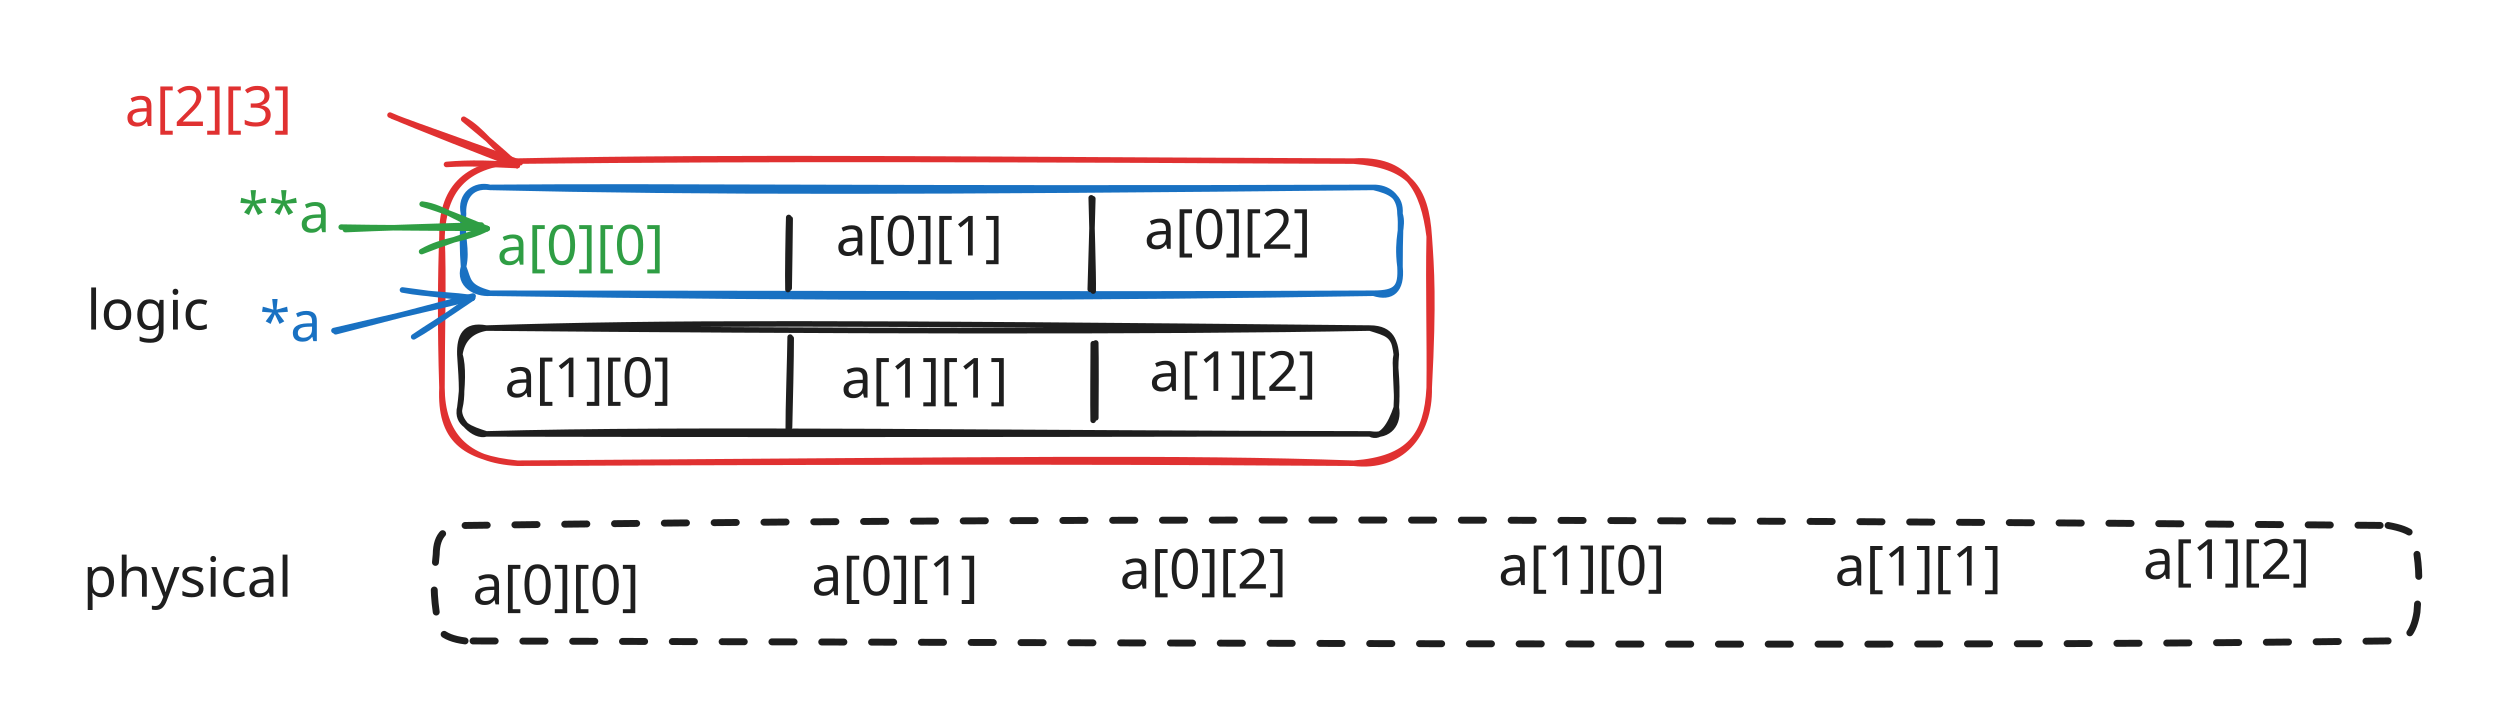
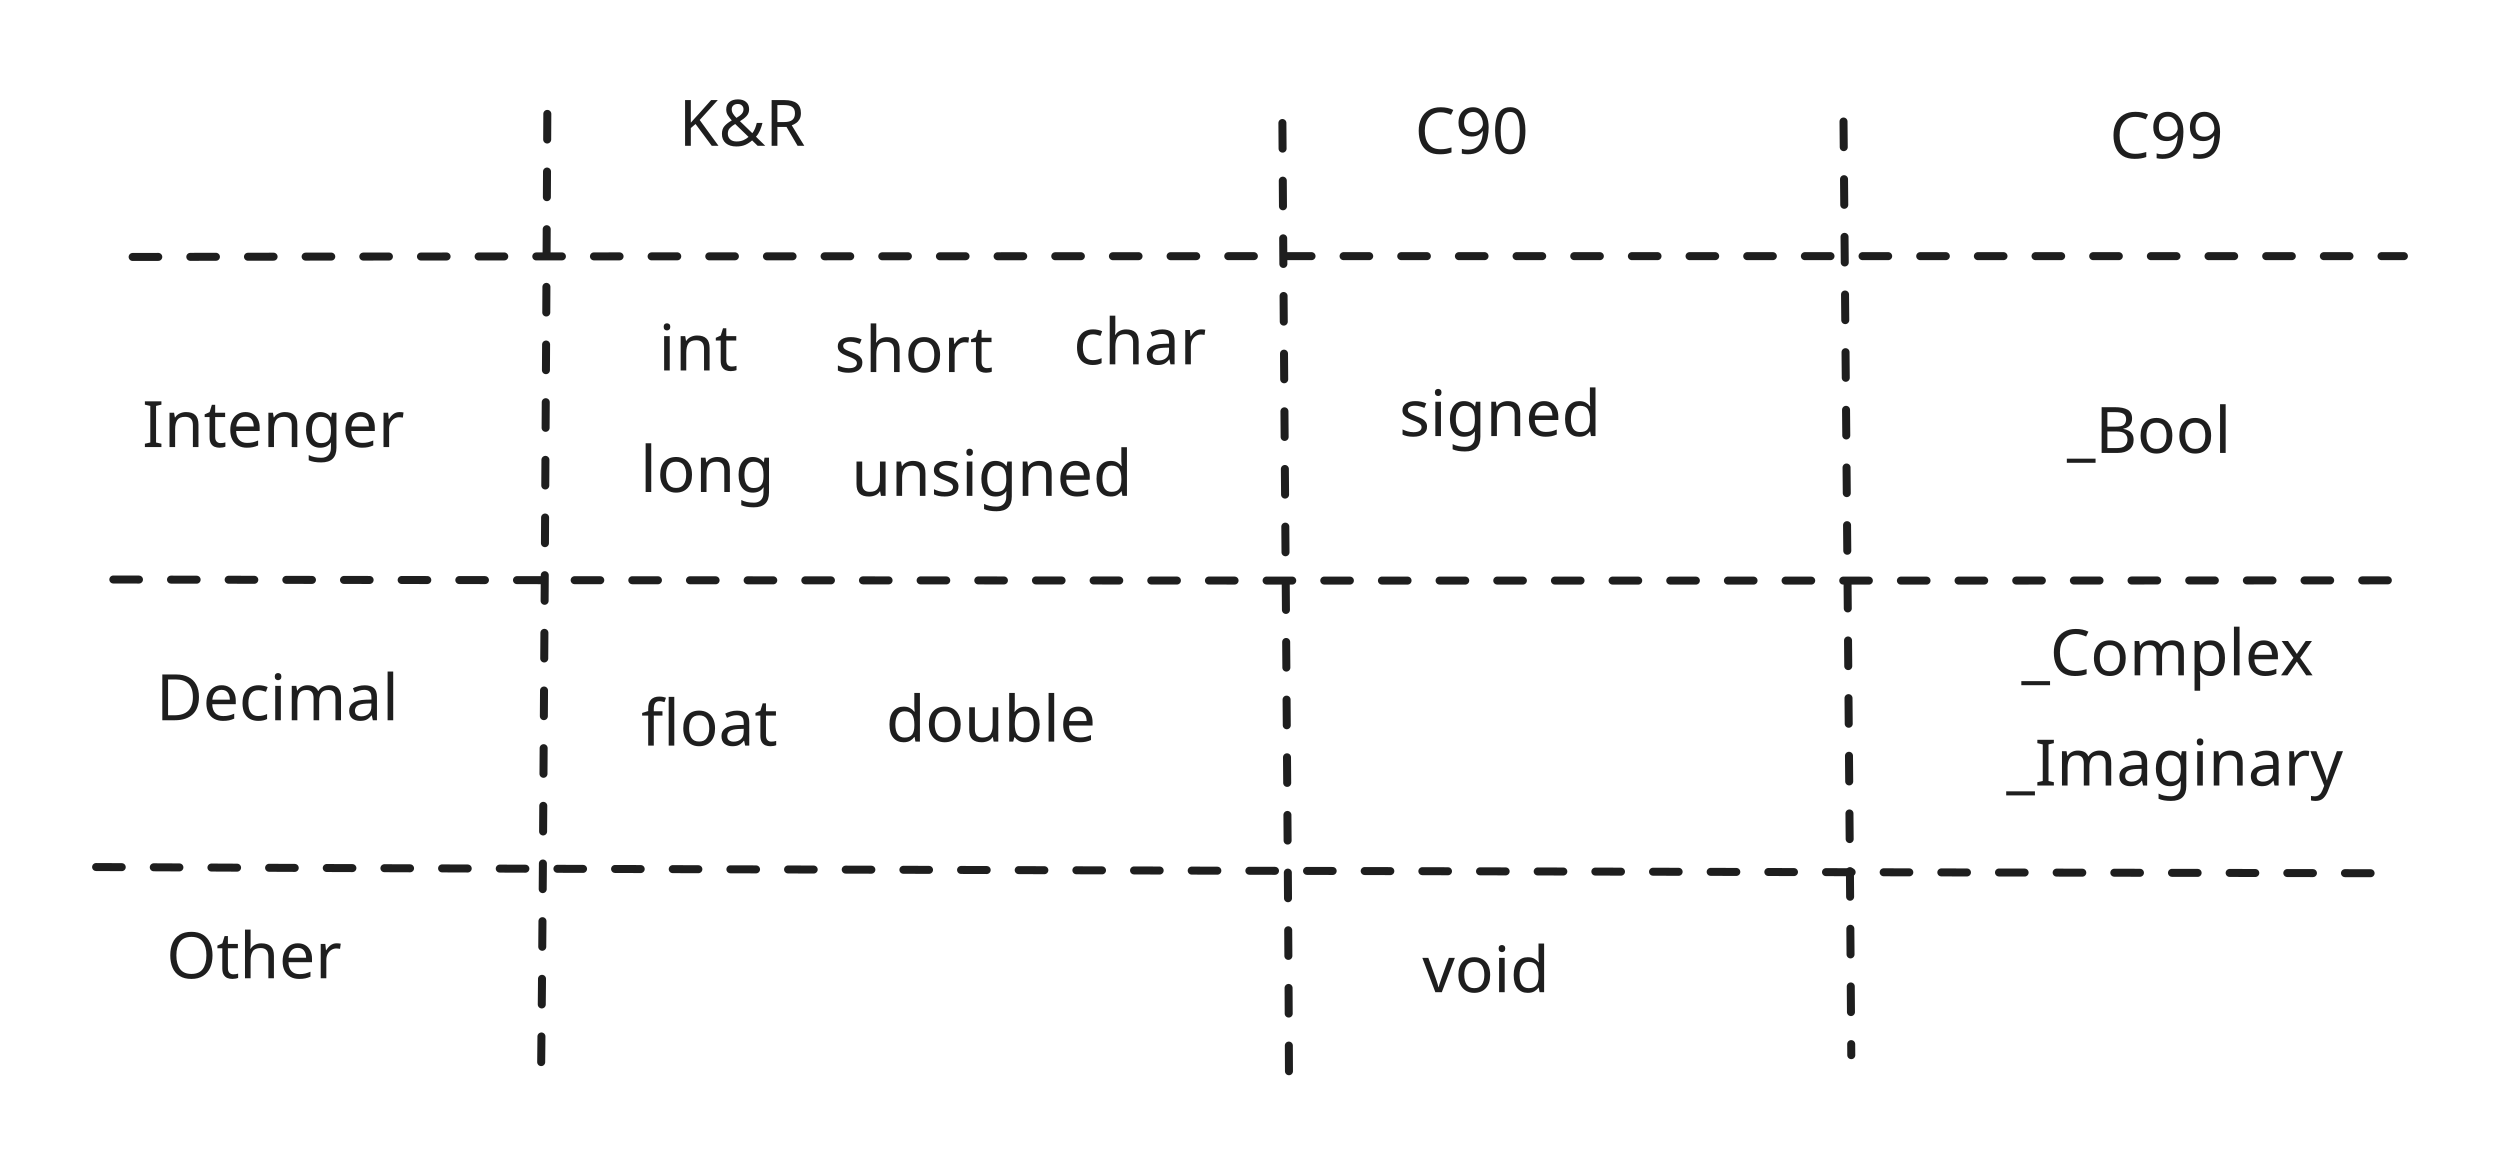
- <svg xmlns="http://www.w3.org/2000/svg" version="1.1" viewBox="0 0 903.354 261.592" width="1806.707" height="523.185">
+ <svg xmlns="http://www.w3.org/2000/svg" version="1.1" viewBox="0 0 780.391 364.709" width="1560.781" height="729.418">
  
-   eyJ2ZXJzaW9uIjoiMSIsImVuY29kaW5nIjoiYnN0cmluZyIsImNvbXByZXNzZWQiOnRydWUsImVuY29kZWQiOiJ4nO1daVPbSFx1MDAxM/6eX5Fiv20t2pnuOfdcdTAwMWKQhDtcdTAwMWMmXHUwMDA0SG1RPuQjXHUwMDE4yfjAkK3897dHgCXLyFx1MDAxOONDm32dXHUwMDE0wVx1MDAxYdlcdTAwMWFp+ul+numeyT/v3r9f6d63/JW/3q/4d+Vis1FpXHUwMDE3+yt/uOO3frvTXGJcdTAwMDNqguh9J+y1y9GZ9W631fnrzz+LrZZXa3RLYXjllcPrh4/5Tf/aXHUwMDBmulx1MDAxZDrxXHUwMDFivX///p/oZ+JCXf+uXHUwMDFinVx1MDAxYlx1MDAxZI0vIyB98HNcdTAwMThEV1x1MDAwNFx1MDAwZUZcdTAwMTijtFx1MDAxZZzR6HygK3X9XG41V4vNjlx1MDAxZre4QytcdTAwMDdnbNdf3127qTbOt897R7vhvqnHV602ms1C975cdTAwMTl1qFx1MDAxM9J9x22dbju88r82Kt36080njmd9qlx1MDAxZPZq9cDvuFx1MDAxYueDo2GrWG50790xxlx1MDAwNkeLQS36jvjIXHUwMDFkvZOIXHUwMDFlXHUwMDEzkjNhXHJcdTAwMTPKmEGr+zyA9Fx1MDAwMFBcdTAwMThcdTAwMDYgXHUwMDE0s2hSXHUwMDFk21xim2Hbdew3qFpfiLhrpWL5qkb9XHUwMDBiKoNzuu1i0GlcdTAwMTXbNFLxef3HWzbMXHUwMDEz1lplhVx1MDAwMVx1MDAwMTzRkbrfqNW7rjcyvrpcdTAwMWZcclx1MDAwMufSSNTW2EGLu2Zru1x1MDAxMpnC3/Gjb1x1MDAxN6/9bfeRoNdsJp9fUHl8fkNcciXX8DFtVUnLSlxmO7DguH1S7vnl80rtZLe4gbeVtcFcdTAwMWRcdTAwMGWZYbHdXHUwMDBl+yuDlp9/jPtee79cdTAwMTP8uLztfb6rfvix1S/37+qXm5N97+Nv8Vx1MDAwM+i1KsVcdTAwMDfD5Vx1MDAxYaTkQqJUOn7IzUZwlX5cYs2wfPWMrVfDoFto/IgwwoaOfipeN5r3Q7ZcdTAwMTjhznXwXHUwMDFi+5v+rlxmNaw1XHUwMDFiNVx1MDAwN8KVpl9cdTAwMWRGZ7dBfmHQ3FxyW3FrmS5UbFx1MDAwNH57dDjDdqPWXGKKzZOsi9Jd+ltP5sS9hEGVilx1MDAxZN+1uuPmXWJsJvYkXG6zPFx0l1pcdEveJD7jRU+y8VFcdTAwMTe+dM+PVeNMNaty26+Iu3x7XHUwMDEyJSUhXHUwMDE4XHUwMDE0XHUwMDE3OuUqXHUwMDFlPFx09yzTXHUwMDEyuUZcdTAwMDOGJ7Gc8iTcd3+m9yRcdTAwMWE8Lq3VyFx1MDAwNVl58kpjPFx0cJTk7lx1MDAwNcTefk6eZFxmJlx1MDAxMVx1MDAwNLcsaa3zxyRfXHUwMDA2JvmiMKnTXHUwMDA3XHUwMDA3mFQg0VxuXHUwMDE08WN5XHSTPdPf2j2wm3BY3lhjd9qorl/KNya1Up5cdTAwMDXGOJJha1x1MDAxNGJcdTAwMTiT3HrzgyFcdTAwMDV0qymgS2D0k9n42uNcdTAwMDK6XHUwMDA0Llxmar5UXHUwMDE4XG4mUSRccnT+MIRlwFx1MDAxMFx1MDAxNlx1MDAwNEOO2bHROtJJTnry2Li69/nm6nj9+0Et9I8uzqTof7jdyDdcdTAwMGWJbHlEr41gzGhjmVx1MDAxYcahJlx1MDAwZW6JYFx1MDAxYoqemlx1MDAxYp2z2GiFpiFiXHUwMDE4NyxcdTAwMDOTgnGZtNY5Y5Ivg67yxdFVXHUwMDBlKn30XHSTXHUwMDE2gYRcdTAwMTWpwokhefxlY6cusXZ8sFx1MDAxZaizQnntoFn5nG9IKqk91IpYXHUwMDFmQ1x1MDAwMFCjkFx1MDAwNGUl4VFpqVxyT/VrdohU6Fx1MDAxOU6IVIYpJZiaXGaSim5QKmCx11xcXHUwMDA2JKVNiJ6FQHLxbJUvjq1yZOmjT5Aknmo542ZytopH1/Wdxu1p40dHXHUwMDFkfy3ip+JcdTAwMGb8nm9IXHUwMDEyXHUwMDA2KEqilkpzNErHV36AJPOMM3nGwIJVNtWvmVx1MDAwNkmFxFmN0cA0w/huxjFXxVx1MDAxNFx1MDAxYYmwXFxIWs100ljnXHUwMDBmycUzV75I5mrSR1x1MDAwN8xcdTAwMTWIzVmcnLd+2OqvXHUwMDFktFum/uP7fqhEsFe+uT/PN1wi0VxiT1x1MDAxM1FUXHUwMDFjh+dsXCJAXG7jUciS1GBNNKczN0RcbuZp0pJyXHUwMDE0++NcdTAwMTBpkFgr8KVcdTAwMDJSK2tcdTAwMTYnJZthrVFeLFx1MDAxY1OXnFx1MDAwNVx1MDAxONt+uftgj88gUmXSVlx1MDAwZVx1MDAwNohcdTAwMTW9XCJG+vJo6/uhOL/Zrq7LvZ2i2TJfTL5cdTAwMTEpgXnWkFwiI9uSUiSQ8DCjXHUwMDAznkGpyC1Ji+N0pNW8XGbTXHUwMDAzXHUwMDEy0Xho0FxuriTDpKBcdTAwMWRcdTAwMDCSzlx1MDAwMLQuOZOe71x1MDAxZEz1XHUwMDE4qaXRM5jqiZMnT0aEj0d+xrf4mpRcdTAwMGWunVx1MDAxZV6FXHUwMDA3Vbw8XHUwMDBlLy3Uzj6p2uWsUi9O50uehMxcdTAwMGJOYXq08IRmXHUwMDFlmXlhhpN/4pPjZbdSL4D5umtP5fZcdTAwMDUvNa93YD3MOV649UjqWfLE9OyNTOGF1Fx1MDAxN4UwXHUwMDEwUjFcdTAwMDLTPGdeZoBcdTAwMTgjmFF2JvMwU1x1MDAwMWZcXJwjf6Jek02cR1x1MDAwMEBUykhiXGJcdTAwMTNcdTAwMWJ01Vx1MDAwNpunm+t8tVx1MDAwNIdlXHUwMDBiXHUwMDA129rdhLxcdTAwMWI0etwq7abzk1x1MDAxZT4yZ4ZcdTAwMWVcIjfCjEzvpc3ZJ1mD/Fxy5iyVp8HSJaxW8tlZXHUwMDBizqzHXHUwMDFmlNzwnObjXHUwMDE0XHUwMDA2Q+ojmmW5/3FcdTAwMGVakzeYmYPOnoHLlPtuXGKNYcn5nZdMuXwob/3bw/omK8tbu7d2vNsuqXybMrlDT1i0pOxcdTAwMTkncs+HjJmswyPyzjRqZPP1zST4Lb1cdTAwMDA1i+LARPJcdTAwMDJRaNJGapmz4i7PvsBMVat+33GiYbFcbmP0qvNU/MCzUWlcdTAwMTHQWGYnXHUwMDBmMEFcdTAwMDW2vnzyYfND76T3/XS/v31/8DHfqJQgPFx1MDAwMIpcdTAwMWZKXHUwMDFizZN521x1MDAwN1RqwlxuKWuQipRGonVcdTAwMGX549dcdTAwMTeEXHUwMDE5XHUwMDAwlMjUMtPHXHUwMDBiXHUwMDA25a9fWVx1MDAwNYmnmYakJipNdEhOXHUwMDBlyVp4eoLYgk6xf/Lpols1e81cdTAwMGY635BUQnlEoqxSUsJIXHUwMDE5XHUwMDA3vfdIUrqyXHUwMDA1Q4whf6VVzCUutOBzL9LMXHUwMDE5KH/p0ipcdTAwMTgzM64tKEuSe/JcdTAwMDRyx7bPd8PSiazfXHUwMDFk9XD78624rLfzXHJKLY1HVFx1MDAwMJWEUSWGXHUwMDAyPNDCslRbPoqsjJRcdTAwMTYkuc7/XHUwMDE4IH/pXCIrXHUwMDEyL5mAJE5kiEK9grjWXHUwMDBim+3SXHUwMDBmvnt+f9a6Kn/xNy57Z2v5XHUwMDA2pLHCc4xcdTAwMTVBc2FEqlx1MDAwMJmioyOuXFzRaeOnRpZcdTAwMTIkudKgyFn8p4jrr15jhWPWXHUwMDA0WK2QI06OSN/cXWz011fb1cvq4f7qx83Cxl7O5yo548pcdTAwMTOCjItcdTAwMTFDJ1pcdTAwMTBb91x1MDAwMyS5x7Uku1x1MDAxN5JzzedX0TFdkZX7hKVuL7WkY1x1MDAxOaD8pauscMyiXHUwMDAwoVx1MDAxNFxuK/XkqNTfT2onX497Slx1MDAxZV/Dbr3S2+jeXHUwMDFk5Vx1MDAxY5VcdTAwMWO0Z1x1MDAxY0G3j5JxXHUwMDE4lWg8rbRGpjlcZtUq56POXG5olFx1MDAxMND+h+Zdf506q/HJashcXIwrXHUwMDE1KGmsmXwt7teD+1PJOltEfa/CU9XQ0Eo+plx1MDAxOVx1MDAwMLNS7NT9XHUwMDE55/YoID5VXHUwMDFjp6qtyN6IvzKrlLbzTYZw6TJ7XHUwMDE0rIm+XGZVdVxyUElxm6K1pl6kk39PIEWthYJkvWp+knuvxe5Yg47M/rkow7NMmUvyucKAnTy3p1n9y9ZFv3Zx++lroXp9s7u3XHUwMDEz8nxcdTAwMDdcdTAwMTnlolxil2Qh0cKzkdWggvyHpvgj9XxnLNmo9YL0KLZRmOfpxTZPhUlIfy2IXHUwMDE50L5R44U3XHUwMDE5ryBcdTAwMDYrp1pcdTAwMDbT6Vx1MDAxNtvd9UZQaVx1MDAwNLX0R/ygktHSLHa6XHUwMDFi4fV1o0vdOFxmXHUwMDFiQTd9RvS9a65cdTAwMDaq7lx1MDAxN0eeXHUwMDA1fXNmW8t93XAlVvzb+3jkojeD3//+4+Wz0yNcdTAwMWN/+F3y39diOiFQ0uHJclx1MDAxYVx1MDAxY1x1MDAwYpND+mqHXHUwMDA3VenbcK+sal8+XHUwMDE2Oripcp6u18J4XHUwMDAwkkvijtyJqGFIk9RTQFZqkDE911x1MDAwNd7MXHUwMDEz2jBjMFpK95yWQyRh+VRV8Ex4Ypa7iqVZbFx1MDAxYjFzhGueTF/+XHUwMDFm4U+v1axhd6/UgM9cbvCZ0zdWMbTIXlx1MDAxMcPLXHUwMDE3XHUwMDA3+5tHnavvXHUwMDA3bXV9eYNH/updIf+A1yCsjlxuJ0eKzdxqXHUwMDFkbYWUMj2nMnvAg5FcdTAwMDa0wlQpWVx1MDAxY9ONx1x1MDAxODAuuGL8OUZKwp5cdTAwMDFKlceYTvxITrXrwy+O+Kxhd6+RXHUwMDAxn1x1MDAxMeQzk5pCXHQk/akmR3xwtVM/xHrzY3BSrm3fVLSoXeW90IBYuys91CpcdTAwMTU4XHUwMDFmXHUwMDAwr1116TP6dFxuvP9WgiqUSlx1MDAxM1x1MDAxMXZcdTAwMDRiXHUwMDE2br0rT6daXHUwMDFmwa2l4Vx1MDAwZUNzUZtvXHUwMDA1t5H8/+B+4eyRXHUwMDExfiWaXHUwMDFm1mA8XHUwMDAzZ1x1MDAxYYFMQLvNilx1MDAwMMzkgFx1MDAxZb/PVy5cdTAwMDFN5ueRlEUk3zVaLu7mgd2+R4hE3Fx1MDAxNfH6TERPsLtbJqIl+XHG7DNeZYBw5lx1MDAxOWs5aVsghy5cdTAwMTFFYp+5x1wiXCKjXHUwMDA1+Z08MnaX67XxkE5cdTAwMGbxRMdcdTAwMWU3NIxuZKVcdTAwMDWNM9MubFx1MDAxNjYvSvv7XHUwMDFjPq+VXHUwMDBmYpbkbjos9zrRY4z0rpKaXHUwMDFlolFMyUTMXFypXHUwMDE1W85cIjwjwTo69MDpRm59yLdkdWn8TodDXTJcdTAwMTQrXHUwMDEwjJOGXHUwMDEyVEypXHUwMDEzPVx1MDAxMpJr4zZhSFx1MDAwNPK4QzN2aWlnMVOvlmnr7rU6auav9HOZxVgye7pRS05q5TVLXHTG21s+/Vx1MDAxY1pPkj0/ZZLS1IWjJ5lgcqBcdTAwMWXn4ulIhbqMsUktV1x1MDAxOJfNwlxiXHUwMDE0XFzOve5jYGmz3cDyyWzHuEfS7K9a7Vx1MDAxON/zNLmy338vLjZPNnTBWeTIMslcZumgTJS7pVRailegfPzuovlEuVx1MDAxNp7LOTHhcoGjfEZcdM9GS+65iyQ68TCmWP+ciXJhSZdyzVx1MDAxODrpObQvVrz2XHI86oTTJSRdtVx1MDAxNolFzoNcIkzyXHUwMDEzLv+RQ9FcdTAwMTJcdTAwMTGDqSA7IaPZvLrtb1x1MDAxN/p7N/efPt/Ug1B/XHJ7xefpXHUwMDAz6Vx1MDAwMZCWRl5cbk1cdTAwMWWejTJcdTAwMWH0NNFbhJH5/nlxXHUwMDFhiuNMMWFcXFrLus2RpeUjvbJcdTAwMWU39DDTiubfSWuyTd69VketfUa8hlRLlscjYyCAv8bhjTe6fDo8oT0kOm/wMeWScnhcdTAwMTKIzSNcdTAwMTdW8Fx1MDAxN2Zg3+DvXHUwMDAwPUVcdTAwMWHHXHUwMDE4ethcdTAwMTgtMJmI2ZCbtpZOXyqzme9cdTAwMTbaU7vJ6ZjNoonNjHlN5ia9mVtUSHI60dZcZlx1MDAxM2NcXFx1MDAwNXubh6WgXHUwMDFjXGJcdTAwMTFcdTAwMTR06fRgX1x1MDAxZeZ8zpV8nEdcbkBcdLcqQ+pUNVx1MDAxZck3j3MjlIWX9s1+65J+Q/LUlePJ9CqycShcdTAwMTfacq2MWupcdTAwMDb8+dqt5W0oL36Dv7/hwmv9Ulx1MDAxN52rjslezunmIEG9XCKrOn7kc4l3XG7WRGqlqzKybmXzcFx1MDAxOVx1MDAwNTfKY1xiT2VTY+r83lxud6JcdTAwMTbCkGVzSG+vXHUwMDEwq1x1MDAxOEN6SnGlKJA/WynlRFxm3fEsNs2ftYaZXHUwMDFltlx1MDAxM2qY8aFmWC7QOGv3P8lcYlTIXHUwMDE4s4mzXHUwMDFl1Fx1MDAwMidha9wqLcNccr5hXnb8jmbDnUJccqhobFx1MDAxNYlcdTAwMTm65minNJHLwVZiI/35V+mXLFt3r7SVx1/2LvmvXHUwMDBiXHUwMDE10devXHUwMDE0W61Cl6xtMFx1MDAwZWT1jcqjp4/vceW24ffXx6Py3eNcdTAwMTN1nsqPYPDz3c//XHUwMDAx4eLb3yJ9
+   eyJ2ZXJzaW9uIjoiMSIsImVuY29kaW5nIjoiYnN0cmluZyIsImNvbXByZXNzZWQiOnRydWUsImVuY29kZWQiOiJ4nO2cW3PayFx1MDAxMsff8ylSPlXnaT079+nZN1+DL8R3O/apLZdcdTAwMDBcdTAwMTnLgIRBNthb+e7bI18kXHUwMDA0OCSFXHUwMDA0lTqkKlx0M5JaaPqn/vdMS/98+vx5JX7q+it/fV7xh3WvXHUwMDFkNHreYOVcdTAwMGbX/uj3+kFcdTAwMTRiXHUwMDE3T773o4dePdnyNo67/b/+/NPrdkkziGtR1Fwi9ajzspvf9jt+XHUwMDE493HD/+H3z5//Sf7OXHUwMDE4iv1hnGybtKZmZL7ta1x1MDAxNCZcdTAwMDaZXHUwMDAxLYw1IN63XGL6m2go9lx1MDAxYth947X7ftrjmlZcdTAwMWWPhoNe3DxuVG+Oo8rx5T6s3Vx1MDAxZKRGb4J2+yR+aifn04/wZ6d9/bhcdTAwMTe1/IugXHUwMDEx37799kz7tL160UPzNvT77nez99ao69WD+Mm1Ufre6oXN5Fx1MDAxOGnLXHUwMDEwvyluiVx1MDAwNFxuQlpNrTDqvdftz6UlVlx1MDAxYqmBa2ZcdTAwMThkul9ObCNqRz13Yv9hvvuTnlrNq7eaeH5h432buOeF/a7Xw4FKt1x1MDAxYrz+ZElcdLPWXHUwMDAy02ClXHUwMDEyjKembv2geVx1MDAxYrvTyZj3k1FcdTAwMDCpjFx1MDAxNIanP97Z7O40XHUwMDEyT/g7vfQ9r+PvuD3Ch3Y7e/3Cxuv1XHUwMDFi6ai5jq2MU6WHeug2vFx1MDAxN1x1MDAxN2CGS1x1MDAxMEJbKyE9s3ZcdTAwMTC28odrR/XWXHUwMDA0r7mJwvgkeHajwulI67bXXHTaTyOjmjgwXsW9/1x1MDAxZa+MNK61g6bz5JW2fzPq4nGAcL13x1E37a2jXHUwMDExL1xi/d74RYl6QTNcYr326SSD+Ov8ytt4MJJcdTAwMTmRmtf3Xa9rh6Tx+1x1MDAxZj+HojJTWWRSS6Vccksvx49Y3L/eXHUwMDE5mrXH3Xbn4uhu9bJ6LFx1MDAxZTfry82iUZZwqqxcdTAwMTiDLWFRcVwiXHUwMDE5RTCM4JIzgMJYXHUwMDE0QFx1MDAwMGE0XHUwMDFhqNaS6tlYZMgtt3j+doEwoovYXGZLRcO4YWm5MI5cdTAwMTgsXHUwMDEyxkzYy8FotFx1MDAxMkoxOXtcXFxc629tVjVf5/vdjTV5Rjf6/t3X5WZcdTAwMTGdn1AwknIhx6KiXHUwMDEyXHUwMDA0hEZPV4aORKq5g2hcYlx1MDAxN1xiorRGKVA2XHUwMDE1K1x1MDAxZnFcYlohhEjjQjlUUuhcdTAwMTI5tGVzaMvhkPF841x1MDAxYoeKcq5HtM+POIxUXGJcdTAwMDfXlerw9Oy8Lje6h9eb4na5OVx1MDAxNDq15fZcdTAwMTBS5mzPjzZgXHUwMDA0XHUwMDA1v+WgXHUwMDAwXHUwMDAwxUZcdTAwMWHHPqCNS433XHUwMDAxKlPtslx1MDAwMNi4XHUwMDA1w7LuWChsO2Hsh02/Vy5x41ZcdTAwMGLVolPzQmkwLFx1MDAwMGZFM2N3eH5E2/d794fnPO5cdTAwMWVcdTAwMWbs281rXHUwMDFjoCXHTlx1MDAxM25RhFJmlIFsjHNcdTAwMDeQmDVyg2xSjIKYXHUwMDFkXHUwMDE2mFx1MDAxN1x1MDAxYU44alFJXHUwMDE5KGcqVb1cdTAwMWZKUSU05rR0kXmhMYozk/XWQqnc9OtBx2uXXHUwMDBi5ZjRXCKZ1FMlKapRoJhcdTAwMTXNXHUwMDFlXG7F0/HaOTOV6perraHqr8VcdTAwMGY+31puJlx1MDAxNVx1MDAxN1x1MDAwNGm0VFxiPio7k8DIKaFcdTAwMTaAKcuMLVx1MDAxNEmuXGJ16SHqYlx0wCEjUT5iXHUwMDEyY6tknKeDWD6SmNXiaZSGZJC9emXgOGKwUFU6PT4ysEpKbuzs+eFOeL6tTsLhRf2bPDy/6HVgtbXsMDJDJFKI2osmSeAojFxuXGLlTHIhhIWRXHUwMDA0cu4polwiXHUwMDFhkz2tpXiZrJmFRY23XHUwMDEwUIItcqZcdTAwMDaYXHUwMDExXHUwMDE5LyqaxXZcdTAwMTQ2y4Vx1GKhYlXnXHUwMDFi32HUTFHKXHUwMDE1nVx1MDAxZEZ5tb7drPvBmmZ6sKFcdTAwMDPu+0c3S1x1MDAwZaNB3FxmXHUwMDE3YLRVXHUwMDEzI6Om1M2fXHUwMDE0XHSiYsRkhaqZadLUUkuBS7rI9Fx1MDAxMbTWtDxcdTAwMTL7t1Gv5LiYM1lsZJyqUkFKbSkquJlZvLi2u/X+6kG8Zc53Wzd6s3K2cbfkLFpJmODchT9cdTAwMTibOpVcdTAwMTiuLGp1jD5aumW+wnDUXHUwMDE0xbK1gs2+gMFcdTAwMTmjYFx1MDAwNerrRcKoaHbmtmhcdTAwMThcdTAwMWLRQ63tl0tj3maROPLpoVx1MDAxMX1Za8V+XHUwMDAyx7jVuzbD6HFY/Vwih53ml/PBXHUwMDBlk0uOI+pUg5JcdTAwMWNTr1FcdTAwMGVeaDSEYdBUXFyBXHUwMDAxm9GOc1x1MDAwZo40UamK5Vx1MDAxNjY/ylx1MDAxN3FoqFv5WCSM0nJT3mriTTvySo6MOZOFqtSpK1x1MDAxOYxiLLBcZjXTzChWLlx1MDAwNNydt9h++HS2uX17WT1cdTAwMGKH/nKjaDUnSJlCr1x1MDAxZZtQXHUwMDE1Ulx1MDAxMfQ3hjqMUlEoiUAkxkX5kzBSaplLI1x1MDAxNjmhXG6o4kuk8Xo9ikqeTs2ZXFxMYOSAMlXCT8C4fr33RbaeIK5cdTAwMWOE++1+vbrxdNpfblx1MDAxOI2SxM1BXGKJ4S9cdTAwMWZcdTAwMTeFpERcdTAwMTlMJo1RXHUwMDBlxlx1MDAwMlf4lSZcdTAwMTazRmGYXHUwMDEwoyH4I6FKMWPEs14sjYDnILK+WmzWiGj5jXJxzNssdHGD5lx1MDAxYjNzOIJqdNPZgWxWKmd6e6t++Y1ebjHauuat5+pyXHUwMDAzqUBcdTAwMTChOJ1cdTAwMThcdTAwMWRdYVx1MDAxY1xu2LHQOffFRkM00shcdTAwMDB4UmM3W1x1MDAwNVx1MDAwMFdSm8WW24DhpsTQ+Fx1MDAxMC5cdTAwMDLHcatFXHUwMDAyKadWo1ptXHUwMDE1hkczO4/+6UXjuMn2XHUwMDFmd+P96ta3qyB4Prpfblx1MDAxZTEpJNpQlOZcdTAwMTboyLp7QiRcdTAwMDPMXHUwMDFjOd6WwDBa6LyqZFx1MDAwNJS1XHUwMDA2XHUwMDE1KPp4tv7nI70qKXCDenGhK1x1MDAxY8aCtllnLVx1MDAxNMr6rVdySc6oxVwiYVx1MDAxNJBvTKOjdcXQKt3gRzB2n3dP4ufDk/r+sDf49lx1MDAxMJxcbiOWfLVRaEswY5tcdTAwMTBcdTAwMDHd/opaXHUwMDAyXHUwMDE4XHUwMDFmUbLm51xc5y5XVVKQKjFfXHUwMDA36k5lJlx1MDAxOI3irlx1MDAxZUYsKkJipsukRK3Ps85aKIxcdTAwMDfxbdlcdTAwMDVyOZOFLnKwqWpVXGKmmLvxzcxjqzPo+kfWNE73g1x1MDAwMO43zjtcdTAwMGaVZc9cdTAwMWU1I0q58Kg1ZSpXo6qYJFx1MDAwNT8t5Vxuw918Ksq+fIb6XHUwMDAxiIa7stbFPS31wiFYXZ5SfYyCklXqqMVCXHUwMDE16tRcdTAwMWFcdTAwMWNOjUS3oDD72sbxt1xuu7yo9u78gy11MqhdXHUwMDA1ezdLvtRoJVx1MDAxMFx1MDAwNVx1MDAxM1x1MDAxZlxcxGBIuFx1MDAxNkiHe3JcZlxuLFx1MDAxYbeU4KW2jL7UjM9YnypRIaKeXWgxnGWKllhcZne9XHUwMDExdbptf1jyjOqY1UJcdTAwMWaamipT0TOkdjVPM1x1MDAwM2nC+y/PV19r/mVcYpdf6563Ry+Ollx1MDAxZEhBYFJReIKktERrRV3yPCpcdTAwMWTnjSSymKxxMDxcdTAwMWYxWvTzXHUwMDAxk0JaRamGRc6pWtRcdTAwMTOmPJF6vdPxXHUwMDFjLb2nkqGcYHdcdTAwMWVYJltNlKtcdTAwMWZUXHUwMDAxMEE5xok0QvxcYkzvXHUwMDBi7a/by3P/rOufdbyNlle53J0rmFxyr3/rzzeBVIJcdTAwMTjkXHUwMDEy3mZYR9DE+OV6JTCbXHUwMDA3Zu4zrIxcdTAwMTOG90ElqHFPOU+YYWWEWYP8XCJcdTAwMTE092zJa/WqYZpcblxyc5jbeXOh1In4a8v3X1O3gjP9S4tcIv3Y68XrQdhcYsJmflx1MDAxNz9sTOlpe/1cdTAwMTgjXFwniPE0XHUwMDBlI1f/ndtcIjnuWq9cdTAwMTdccm59b+xa4JGn9nXd4dI3arhP+r/PqYMlX97///dcdTAwMWZcdTAwMTO3njru7jM24unRPmX//VnuzdRwLFx1MDAwNFxii4EqRfBH1O/eXpr1y2b/6XDwXFypbVx1MDAxZDz3/frVklMvwVx1MDAxMGu1VHbiyz2UXCJGgaBcdTAwMDUvqnBcIiTq3dFl1jRcdTAwMTBbjVx1MDAwMlqMv38kfZpZXGImlV5G2qVkvzan9JvTvjppzN0nP9pzXHUwMDAyPVx1MDAxM8/G3uJDueKAXj4z6V83u/Geujro9Ct630NVM9hcXH9actIxvcArri1IxGXkiaxcdTAwMTfSjXtyTKjX4qJcdTAwMDJhp8RYZfA2n39GLVx1MDAwMzzelFx1MDAwNFx1MDAxNa9cdTAwMGZZT4jvXG5cdTAwMTjuqcxcdTAwMWOmi+dcdTAwMWbfLZO/VCr/m1x1MDAxMz9t3N1nfMTnhD3jU1x1MDAwM7zmVijK6ezT0Kfdo5Pt2uGmWb3pVGqqs3OzVW0uOfZgXHUwMDE5QdXE8I76XHUwMDEyxXPYXHUwMDAzsYpzasfC7/xjvGYq96qUlHjA9MJcdTAwMTVcdTAwMGZqzfOLxS/Eo2xG9+FLXHUwMDE54lxyzcjI/1x1MDAwM//2mTDiSfPYWM+JdU6nv1x1MDAxZFxm0Lvx1ixmX1x1MDAwM4anu1x1MDAwNjs5fdi+2Vx1MDAwZjfaNbxr1e6Pl1x1MDAxY3YhgVBqXHUwMDE1pvDUveBgNIeX4F7kZ6zR1LhcdTAwMDXxQnN4Rdy7XHUwMDE1jJXJXHUwMDA024SKXGa8LYHUzOZcdTAwMWU6eH9nXG7HO1x1MDAxMobSJeSdW6Z/6VUqvznvU1x1MDAwN919Rod7TsRn3qk4VvNBQbmHd2ZcdTAwMDe+tdc806tHjcGdt7tWfajVr+nB3rJcdTAwMDOP8Vx1MDAxYtOX99espOExmbSjjFxijn1cYlx1MDAxMldFzqdcdTAwMWJcboRcdTAwMWLMoaybLeVcdTAwMTOLPlxiXHUwMDE1cuy9XHUwMDEzb1x1MDAxOTxcdTAwMDVMPFxmm8Ni1/z1vFK/tlx1MDAxYf274z5tzN1nNTvc02j/9HrsXHUwMDE1r9s9ifGyv1x1MDAwZlx1MDAxZlx1MDAwZX/QeF2sSH/BymPgXHUwMDBm1j92zU+v4+x49Vx1MDAxM3/4/un7v0/f/+oifQ==
  <defs>
    <style class="style-fonts">
      @font-face {
        font-family: "Virgil";
        src: url("https://unpkg.com/@excalidraw/excalidraw@undefined/dist/excalidraw-assets/Virgil.woff2");
      }
      @font-face {
        font-family: "Cascadia";
        src: url("https://unpkg.com/@excalidraw/excalidraw@undefined/dist/excalidraw-assets/Cascadia.woff2");
      }
      @font-face {
        font-family: "Assistant";
        src: url("https://unpkg.com/@excalidraw/excalidraw@undefined/dist/excalidraw-assets/Assistant-Regular.woff2");
      }
    </style>
  </defs>
-   <rect x="0" y="0" width="903.354" height="261.592" fill="transparent" />
-   <g transform="translate(179.5512 80.10501) rotate(0 40.24998 12.5)">
-     <text x="0" y="0" font-family="Virgil, Segoe UI Emoji" font-size="20px" fill="#2f9e44" text-anchor="start" style="white-space: pre;" direction="ltr" dominant-baseline="text-before-edge">a[0][0]</text>
+   <rect x="0" y="0" width="780.391" height="364.709" fill="transparent" />
+   <g transform="translate(211.913 30) rotate(0 20.09999 12.5)">
+     <text x="0" y="0" font-family="Virgil, Segoe UI Emoji" font-size="20px" fill="#1e1e1e" text-anchor="start" style="white-space: pre;" direction="ltr" dominant-baseline="text-before-edge">K&amp;R</text>
  </g>
-   <g transform="translate(301.9987 76.78906) rotate(0 36.07999 12.5)">
-     <text x="0" y="0" font-family="Virgil, Segoe UI Emoji" font-size="20px" fill="#1e1e1e" text-anchor="start" style="white-space: pre;" direction="ltr" dominant-baseline="text-before-edge">a[0][1]</text>
+   <g transform="translate(441.6381 32.44266) rotate(0 19.40999 12.5)">
+     <text x="0" y="0" font-family="Virgil, Segoe UI Emoji" font-size="20px" fill="#1e1e1e" text-anchor="start" style="white-space: pre;" direction="ltr" dominant-baseline="text-before-edge">C90</text>
  </g>
-   <g transform="translate(413.4261 74.38153) rotate(0 40.48998 12.5)">
-     <text x="0" y="0" font-family="Virgil, Segoe UI Emoji" font-size="20px" fill="#1e1e1e" text-anchor="start" style="white-space: pre;" direction="ltr" dominant-baseline="text-before-edge">a[0][2]</text>
+   <g transform="translate(658.5196 33.86859) rotate(0 18.61999 12.5)">
+     <text x="0" y="0" font-family="Virgil, Segoe UI Emoji" font-size="20px" fill="#1e1e1e" text-anchor="start" style="white-space: pre;" direction="ltr" dominant-baseline="text-before-edge">C99</text>
  </g>
-   <g transform="translate(182.3109 127.974) rotate(0 36.07999 12.5)">
-     <text x="0" y="0" font-family="Virgil, Segoe UI Emoji" font-size="20px" fill="#1e1e1e" text-anchor="start" style="white-space: pre;" direction="ltr" dominant-baseline="text-before-edge">a[1][0]</text>
+   <g transform="translate(44.43218 124.0325) rotate(0 40.68996 12.5)">
+     <text x="0" y="0" font-family="Virgil, Segoe UI Emoji" font-size="20px" fill="#1e1e1e" text-anchor="start" style="white-space: pre;" direction="ltr" dominant-baseline="text-before-edge">Intenger</text>
  </g>
-   <g transform="translate(303.8824 128.1511) rotate(0 31.90999 12.5)">
-     <text x="0" y="0" font-family="Virgil, Segoe UI Emoji" font-size="20px" fill="#1e1e1e" text-anchor="start" style="white-space: pre;" direction="ltr" dominant-baseline="text-before-edge">a[1][1]</text>
+   <g transform="translate(48.72936 209.3062) rotate(0 36.10997 12.5)">
+     <text x="0" y="0" font-family="Virgil, Segoe UI Emoji" font-size="20px" fill="#1e1e1e" text-anchor="start" style="white-space: pre;" direction="ltr" dominant-baseline="text-before-edge">Decimal</text>
  </g>
-   <g transform="translate(415.3098 125.7436) rotate(0 36.31998 12.5)">
-     <text x="0" y="0" font-family="Virgil, Segoe UI Emoji" font-size="20px" fill="#1e1e1e" text-anchor="start" style="white-space: pre;" direction="ltr" dominant-baseline="text-before-edge">a[1][2]</text>
+   <g transform="translate(205.6081 100.1313) rotate(0 12.50999 12.5)">
+     <text x="0" y="0" font-family="Virgil, Segoe UI Emoji" font-size="20px" fill="#1e1e1e" text-anchor="start" style="white-space: pre;" direction="ltr" dominant-baseline="text-before-edge">int</text>
  </g>
-   <g transform="translate(31.25143 103.5461) rotate(0 20.38998 12.5)">
-     <text x="0" y="0" font-family="Virgil, Segoe UI Emoji" font-size="20px" fill="#1e1e1e" text-anchor="start" style="white-space: pre;" direction="ltr" dominant-baseline="text-before-edge">logic</text>
+   <g transform="translate(199.8353 138.054) rotate(0 17.84998 12.5)">
+     <text x="0" y="0" font-family="Virgil, Segoe UI Emoji" font-size="20px" fill="#1e1e1e" text-anchor="start" style="white-space: pre;" direction="ltr" dominant-baseline="text-before-edge">long</text>
  </g>
-   <g stroke-linecap="round" transform="translate(167.4955 67.71722) rotate(0 169.192 19.11969)">
-     <path d="M9.56 0 C87.03 1.83, 165.58 1.7, 328.82 0 M9.56 0 C79.6 -0.57, 149.16 0.61, 328.82 0 M328.82 0 C334.89 1.45, 338.78 3.27, 338.38 9.56 M328.82 0 C333.67 -0.05, 338.41 2.83, 338.38 9.56 M338.38 9.56 C339.88 14.27, 336.96 17.63, 338.38 28.68 M338.38 9.56 C338.89 13.21, 338.33 17.3, 338.38 28.68 M338.38 28.68 C338.78 36.16, 337.18 38.2, 328.82 38.24 M338.38 28.68 C339.24 37.28, 335.28 40.33, 328.82 38.24 M328.82 38.24 C232.48 39.91, 134.89 40.24, 9.56 38.24 M328.82 38.24 C223.47 38.78, 118.27 38.29, 9.56 38.24 M9.56 38.24 C4.41 38.58, -1.96 35.32, 0 28.68 M9.56 38.24 C1.1 35.95, 1.99 33.56, 0 28.68 M0 28.68 C1.47 22.27, -0.81 18.03, 0 9.56 M0 28.68 C-0.42 23.08, -0.58 17.33, 0 9.56 M0 9.56 C-0.34 5.04, 1.85 -1.1, 9.56 0 M0 9.56 C-1.58 2.39, 4.44 -1.41, 9.56 0" stroke="#1971c2" stroke-width="2" fill="none" />
+   <g transform="translate(260.5046 100.6331) rotate(0 25.85997 12.5)">
+     <text x="0" y="0" font-family="Virgil, Segoe UI Emoji" font-size="20px" fill="#1e1e1e" text-anchor="start" style="white-space: pre;" direction="ltr" dominant-baseline="text-before-edge">short</text>
  </g>
-   <g stroke-linecap="round" transform="translate(166.164 118.5458) rotate(0 169.192 19.11969)">
-     <path d="M9.56 0 C73.45 -2.07, 136.43 -1.96, 328.82 0 M9.56 0 C130.38 1.08, 252.26 1.46, 328.82 0 M328.82 0 C334.86 1.94, 337.78 2.2, 338.38 9.56 M328.82 0 C337.07 0.05, 337.84 5.41, 338.38 9.56 M338.38 9.56 C337.43 13.68, 339.05 16.75, 338.38 28.68 M338.38 9.56 C337.64 16.59, 338.91 22.52, 338.38 28.68 M338.38 28.68 C339.41 34.35, 336 39.45, 328.82 38.24 M338.38 28.68 C336.35 34.86, 332.99 40.43, 328.82 38.24 M328.82 38.24 C204.06 38.1, 82.55 36.13, 9.56 38.24 M328.82 38.24 C258.56 38.11, 188.54 38.64, 9.56 38.24 M9.56 38.24 C4.13 36.49, -1.38 34.8, 0 28.68 M9.56 38.24 C5.17 39.64, -1.37 32.86, 0 28.68 M0 28.68 C1 21.05, 1.31 13.63, 0 9.56 M0 28.68 C0.88 25.02, 0.81 20.9, 0 9.56 M0 9.56 C0.85 3.63, 4.6 0.83, 9.56 0 M0 9.56 C-0.17 3.13, 1.71 -1.47, 9.56 0" stroke="#1e1e1e" stroke-width="2" fill="none" />
+   <g transform="translate(276.5644 215.9806) rotate(0 30.08997 12.5)">
+     <text x="0" y="0" font-family="Virgil, Segoe UI Emoji" font-size="20px" fill="#1e1e1e" text-anchor="start" style="white-space: pre;" direction="ltr" dominant-baseline="text-before-edge">double</text>
  </g>
-   <g stroke-linecap="round" transform="translate(159.7029 58.21338) rotate(0 178.3646 54.58569)">
-     <path d="M27.29 0 C110.41 -1.76, 194.89 -0.47, 329.44 0 M27.29 0 C118.9 -1.01, 210.22 -0.59, 329.44 0 M329.44 0 C349.34 1.53, 355.63 9.34, 356.73 27.29 M329.44 0 C348.71 -1.11, 354.61 10.4, 356.73 27.29 M356.73 27.29 C357.55 38.81, 358.4 50.08, 356.73 81.88 M356.73 27.29 C356.35 45.9, 356.95 64.67, 356.73 81.88 M356.73 81.88 C357.06 99.34, 346.25 111.13, 329.44 109.17 M356.73 81.88 C355.82 98.94, 349.8 107.66, 329.44 109.17 M329.44 109.17 C263.01 108.72, 193.01 108.42, 27.29 109.17 M329.44 109.17 C266.2 106.92, 203.94 107.99, 27.29 109.17 M27.29 109.17 C8.71 108.19, 0.04 98.6, 0 81.88 M27.29 109.17 C7.72 107.16, -0.84 100.45, 0 81.88 M0 81.88 C-0.7 59.98, -0.53 40.81, 0 27.29 M0 81.88 C0.01 62.03, 0.68 42.38, 0 27.29 M0 27.29 C0.63 10.97, 7.79 1.29, 27.29 0 M0 27.29 C-0.32 10.62, 7.83 0.92, 27.29 0" stroke="#e03131" stroke-width="2" fill="none" />
+   <g transform="translate(200.1512 217.2202) rotate(0 25.34998 12.5)">
+     <text x="0" y="0" font-family="Virgil, Segoe UI Emoji" font-size="20px" fill="#1e1e1e" text-anchor="start" style="white-space: pre;" direction="ltr" dominant-baseline="text-before-edge">float</text>
  </g>
-   <g transform="translate(30 200.0946) rotate(0 36.49996 12.5)">
-     <text x="0" y="0" font-family="Virgil, Segoe UI Emoji" font-size="20px" fill="#1e1e1e" text-anchor="start" style="white-space: pre;" direction="ltr" dominant-baseline="text-before-edge">physical</text>
+   <g transform="translate(645.2217 125.8657) rotate(0 29.23997 12.5)">
+     <text x="0" y="0" font-family="Virgil, Segoe UI Emoji" font-size="20px" fill="#1e1e1e" text-anchor="start" style="white-space: pre;" direction="ltr" dominant-baseline="text-before-edge">_Bool</text>
  </g>
-   <g transform="translate(170.7305 202.8799) rotate(0 40.24998 12.5)">
-     <text x="0" y="0" font-family="Virgil, Segoe UI Emoji" font-size="20px" fill="#1e1e1e" text-anchor="start" style="white-space: pre;" direction="ltr" dominant-baseline="text-before-edge">a[0][0]</text>
+   <g transform="translate(436.7703 120.6102) rotate(0 28.45997 12.5)">
+     <text x="0" y="0" font-family="Virgil, Segoe UI Emoji" font-size="20px" fill="#1e1e1e" text-anchor="start" style="white-space: pre;" direction="ltr" dominant-baseline="text-before-edge">signed</text>
  </g>
-   <g transform="translate(293.178 199.564) rotate(0 36.07999 12.5)">
-     <text x="0" y="0" font-family="Virgil, Segoe UI Emoji" font-size="20px" fill="#1e1e1e" text-anchor="start" style="white-space: pre;" direction="ltr" dominant-baseline="text-before-edge">a[0][1]</text>
+   <g transform="translate(265.7842 139.274) rotate(0 38.80996 12.5)">
+     <text x="0" y="0" font-family="Virgil, Segoe UI Emoji" font-size="20px" fill="#1e1e1e" text-anchor="start" style="white-space: pre;" direction="ltr" dominant-baseline="text-before-edge">unsigned</text>
  </g>
-   <g transform="translate(404.6054 197.1564) rotate(0 40.48998 12.5)">
-     <text x="0" y="0" font-family="Virgil, Segoe UI Emoji" font-size="20px" fill="#1e1e1e" text-anchor="start" style="white-space: pre;" direction="ltr" dominant-baseline="text-before-edge">a[0][2]</text>
+   <g transform="translate(335.1023 98.2146) rotate(0 20.92999 12.5)">
+     <text x="0" y="0" font-family="Virgil, Segoe UI Emoji" font-size="20px" fill="#1e1e1e" text-anchor="start" style="white-space: pre;" direction="ltr" dominant-baseline="text-before-edge">char</text>
  </g>
-   <g transform="translate(541.3771 195.8797) rotate(0 36.07999 12.5)">
-     <text x="0" y="0" font-family="Virgil, Segoe UI Emoji" font-size="20px" fill="#1e1e1e" text-anchor="start" style="white-space: pre;" direction="ltr" dominant-baseline="text-before-edge">a[1][0]</text>
+   <g transform="translate(51.93133 289.8567) rotate(0 27.61997 12.5)">
+     <text x="0" y="0" font-family="Virgil, Segoe UI Emoji" font-size="20px" fill="#1e1e1e" text-anchor="start" style="white-space: pre;" direction="ltr" dominant-baseline="text-before-edge">Other</text>
  </g>
-   <g transform="translate(662.9486 196.0568) rotate(0 31.90999 12.5)">
-     <text x="0" y="0" font-family="Virgil, Segoe UI Emoji" font-size="20px" fill="#1e1e1e" text-anchor="start" style="white-space: pre;" direction="ltr" dominant-baseline="text-before-edge">a[1][1]</text>
+   <g transform="translate(443.9889 294.2044) rotate(0 18.64998 12.5)">
+     <text x="0" y="0" font-family="Virgil, Segoe UI Emoji" font-size="20px" fill="#1e1e1e" text-anchor="start" style="white-space: pre;" direction="ltr" dominant-baseline="text-before-edge">void</text>
  </g>
-   <g transform="translate(774.376 193.6493) rotate(0 36.31998 12.5)">
-     <text x="0" y="0" font-family="Virgil, Segoe UI Emoji" font-size="20px" fill="#1e1e1e" text-anchor="start" style="white-space: pre;" direction="ltr" dominant-baseline="text-before-edge">a[1][2]</text>
+   <g transform="translate(631.0171 195.2958) rotate(0 45.21996 12.5)">
+     <text x="0" y="0" font-family="Virgil, Segoe UI Emoji" font-size="20px" fill="#1e1e1e" text-anchor="start" style="white-space: pre;" direction="ltr" dominant-baseline="text-before-edge">_Complex</text>
  </g>
-   <g stroke-linecap="round" transform="translate(157.6237 189.8725) rotate(0 357.8649 20.85989)">
-     <path d="M10.43 0 C219.18 -2.84, 429.42 -2.38, 705.3 0 M705.3 0 C714.15 1.58, 717.34 4.34, 715.73 10.43 M715.73 10.43 C716.93 18.95, 716.23 23.5, 715.73 31.29 M715.73 31.29 C714.66 38.57, 711.27 43.35, 705.3 41.72 M705.3 41.72 C552.02 43.69, 398.7 42.84, 10.43 41.72 M10.43 41.72 C2.03 40.66, -1.66 36.91, 0 31.29 M0 31.29 C-1.27 22.36, -0.67 17.24, 0 10.43 M0 10.43 C0.08 3.28, 3.45 0.25, 10.43 0" stroke="#1e1e1e" stroke-width="2.5" fill="none" stroke-dasharray="8 10" />
+   <g transform="translate(626.2942 229.6976) rotate(0 54.23996 12.5)">
+     <text x="0" y="0" font-family="Virgil, Segoe UI Emoji" font-size="20px" fill="#1e1e1e" text-anchor="start" style="white-space: pre;" direction="ltr" dominant-baseline="text-before-edge">_Imaginary</text>
  </g>
  <g stroke-linecap="round">
-     <g transform="translate(285.2218 79.13947) rotate(0 0 12.65375)">
-       <path d="M0.3 -0.06 C0.23 4.19, 0.07 20.78, -0.05 24.96 M-0.22 -0.57 C-0.39 3.79, -0.66 21.15, -0.51 25.49" stroke="#1e1e1e" stroke-width="2" fill="none" />
+     <g transform="translate(36.13827 179.739) rotate(0 356.0691 0.5987396)">
+       <path d="M-0.76 1.16 C117.89 1.52, 592.4 1.6, 711.31 1.42" stroke="#1e1e1e" stroke-width="2.5" fill="none" stroke-dasharray="8 10" />
    </g>
  </g>
  <mask />
  <g stroke-linecap="round">
-     <g transform="translate(394.7312 71.50879) rotate(0 -0.2390442 16.5885)">
-       <path d="M0.15 0.29 C0.05 5.82, -0.64 27.48, -0.78 33.05 M-0.43 -0.03 C-0.34 5.58, 0.42 28.19, 0.29 33.68" stroke="#1e1e1e" stroke-width="2" fill="none" />
+     <g transform="translate(170.4286 35.79083) rotate(0 -1.172363 148.2167)">
+       <path d="M0.42 -0.24 C0.18 49.37, -0.89 248.13, -1.51 297.4" stroke="#1e1e1e" stroke-width="2.5" fill="none" stroke-dasharray="8 10" />
    </g>
  </g>
  <mask />
  <g stroke-linecap="round">
-     <g transform="translate(395.231 123.761) rotate(0 0.1429138 14.00101)">
-       <path d="M-0.19 0.42 C-0.22 5.19, -0.36 23.45, -0.23 28.13 M0.71 0.16 C0.86 4.8, 0.79 22.64, 0.73 27.23" stroke="#1e1e1e" stroke-width="2" fill="none" />
+     <g transform="translate(400.7792 37.20789) rotate(0 0.3978577 148.9652)">
+       <path d="M-0.47 1.19 C-0.21 50.73, 1.46 248.01, 1.58 297.5" stroke="#1e1e1e" stroke-width="2.5" fill="none" stroke-dasharray="8 10" />
    </g>
  </g>
  <mask />
  <g stroke-linecap="round">
-     <g transform="translate(285.3549 122.2127) rotate(0 0 16.31003)">
-       <path d="M0.54 0.04 C0.57 5.49, 0.1 26.68, -0.06 32.17 M0.16 -0.41 C0.13 5.14, -0.61 27.22, -0.52 32.63" stroke="#1e1e1e" stroke-width="2" fill="none" />
+     <g transform="translate(574.3563 38.98474) rotate(0 1.307617 144.8625)">
+       <path d="M1.11 -1.05 C1.57 47.42, 3.25 242.03, 3.53 290.39" stroke="#1e1e1e" stroke-width="2.5" fill="none" stroke-dasharray="8 10" />
    </g>
  </g>
  <mask />
  <g stroke-linecap="round">
-     <g transform="translate(124.8984 82.69511) rotate(0 25.10049 -0.449584)">
-       <path d="M-0.1 0.27 C8 -0.16, 40.49 -1.2, 49.03 -1.38 M-1.61 -0.63 C6.8 -0.39, 42.38 -0.29, 51.13 -0.1" stroke="#2f9e44" stroke-width="2" fill="none" />
-     </g>
-     <g transform="translate(124.8984 82.69511) rotate(0 25.10049 -0.449584)">
-       <path d="M27.44 8.22 C35.76 3.5, 42.46 4.27, 51.13 -0.1 M27.44 8.22 C35.11 5.21, 42.06 2.92, 51.13 -0.1" stroke="#2f9e44" stroke-width="2" fill="none" />
-     </g>
-     <g transform="translate(124.8984 82.69511) rotate(0 25.10049 -0.449584)">
-       <path d="M27.64 -8.95 C36.07 -7.91, 42.69 -1.37, 51.13 -0.1 M27.64 -8.95 C35.38 -6.7, 42.27 -3.73, 51.13 -0.1" stroke="#2f9e44" stroke-width="2" fill="none" />
+     <g transform="translate(30.44173 269.5205) rotate(0 357.6701 0.9923096)">
+       <path d="M-0.44 1.13 C119.01 1.79, 596.81 2.93, 716.16 3.07" stroke="#1e1e1e" stroke-width="2.5" fill="none" stroke-dasharray="8 10" />
    </g>
  </g>
  <mask />
-   <g transform="translate(86.06546 68.38559) rotate(0 16.98999 12.5)">
-     <text x="0" y="0" font-family="Virgil, Segoe UI Emoji" font-size="20px" fill="#2f9e44" text-anchor="start" style="white-space: pre;" direction="ltr" dominant-baseline="text-before-edge">**a</text>
-   </g>
  <g stroke-linecap="round">
-     <g transform="translate(121.2658 119.8253) rotate(0 24.64085 -6.458379)">
-       <path d="M0.04 0.06 C8.25 -2.02, 41.53 -10.65, 49.69 -12.86 M-0.6 -0.38 C7.53 -2.34, 41.28 -10.07, 49.46 -12.13" stroke="#1971c2" stroke-width="2" fill="none" />
-     </g>
-     <g transform="translate(121.2658 119.8253) rotate(0 24.64085 -6.458379)">
-       <path d="M28.2 1.9 C36.44 -2.7, 44.51 -9.33, 49.46 -12.13 M28.2 1.9 C33.28 -1.61, 38.69 -4.7, 49.46 -12.13" stroke="#1971c2" stroke-width="2" fill="none" />
-     </g>
-     <g transform="translate(121.2658 119.8253) rotate(0 24.64085 -6.458379)">
-       <path d="M24.16 -15.05 C33.87 -13.21, 43.48 -13.4, 49.46 -12.13 M24.16 -15.05 C30.28 -14.29, 36.7 -13.12, 49.46 -12.13" stroke="#1971c2" stroke-width="2" fill="none" />
-     </g>
-   </g>
-   <mask />
-   <g transform="translate(93.87186 107.7347) rotate(0 11.82999 12.5)">
-     <text x="0" y="0" font-family="Virgil, Segoe UI Emoji" font-size="20px" fill="#1971c2" text-anchor="start" style="white-space: pre;" direction="ltr" dominant-baseline="text-before-edge">*a</text>
-   </g>
-   <g transform="translate(45.11772 30) rotate(0 40.41998 12.5)">
-     <text x="0" y="0" font-family="Virgil, Segoe UI Emoji" font-size="20px" fill="#e03131" text-anchor="start" style="white-space: pre;" direction="ltr" dominant-baseline="text-before-edge">a[2][3]</text>
-   </g>
-   <g stroke-linecap="round">
-     <g transform="translate(140.7412 40.91412) rotate(0 23.74326 9.473083)">
-       <path d="M1.07 1.12 C8.96 4.3, 39.51 14.84, 47.23 17.91 M0.18 0.67 C7.89 4.07, 38.41 16.09, 46.15 18.9" stroke="#e03131" stroke-width="2" fill="none" />
-     </g>
-     <g transform="translate(140.7412 40.91412) rotate(0 23.74326 9.473083)">
-       <path d="M20.59 18.51 C30 17.97, 33.92 18.4, 46.15 18.9 M20.59 18.51 C28.89 17.78, 38.3 17.93, 46.15 18.9" stroke="#e03131" stroke-width="2" fill="none" />
-     </g>
-     <g transform="translate(140.7412 40.91412) rotate(0 23.74326 9.473083)">
-       <path d="M26.82 2.17 C34.23 6.51, 36.32 11.75, 46.15 18.9 M26.82 2.17 C32.8 7.16, 40.04 13.02, 46.15 18.9" stroke="#e03131" stroke-width="2" fill="none" />
+     <g transform="translate(41.13454 81.35873) rotate(0 354.1394 -1.01709)">
+       <path d="M0.27 -1.15 C118.63 -1.48, 591.32 -1.4, 709.26 -1.4" stroke="#1e1e1e" stroke-width="2.5" fill="none" stroke-dasharray="8 10" />
    </g>
  </g>
  <mask />
</svg>
